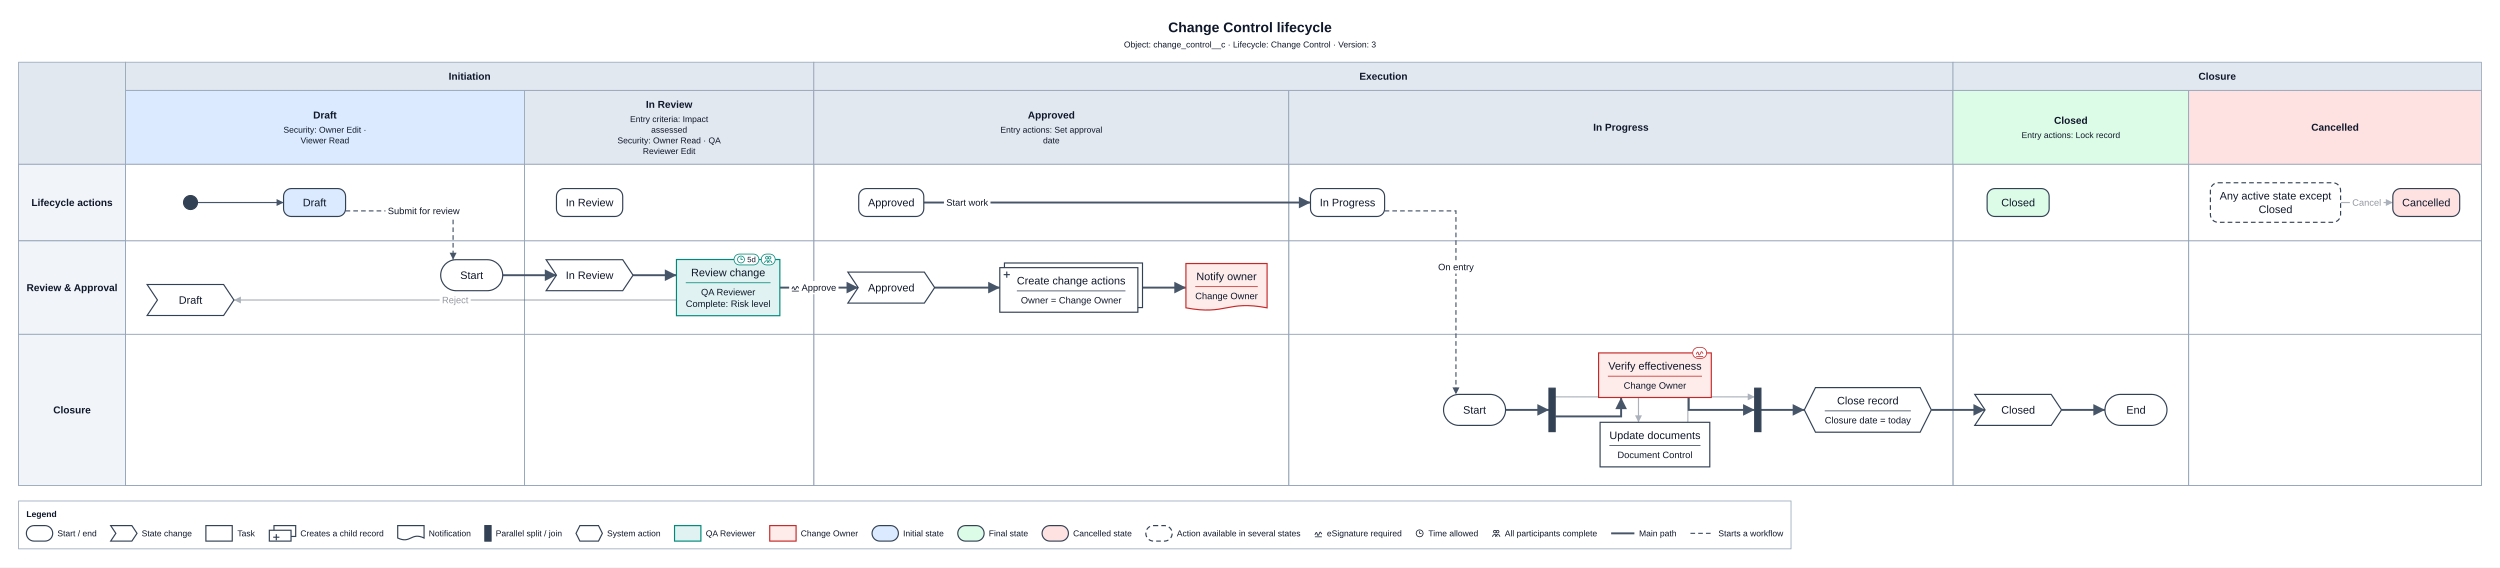
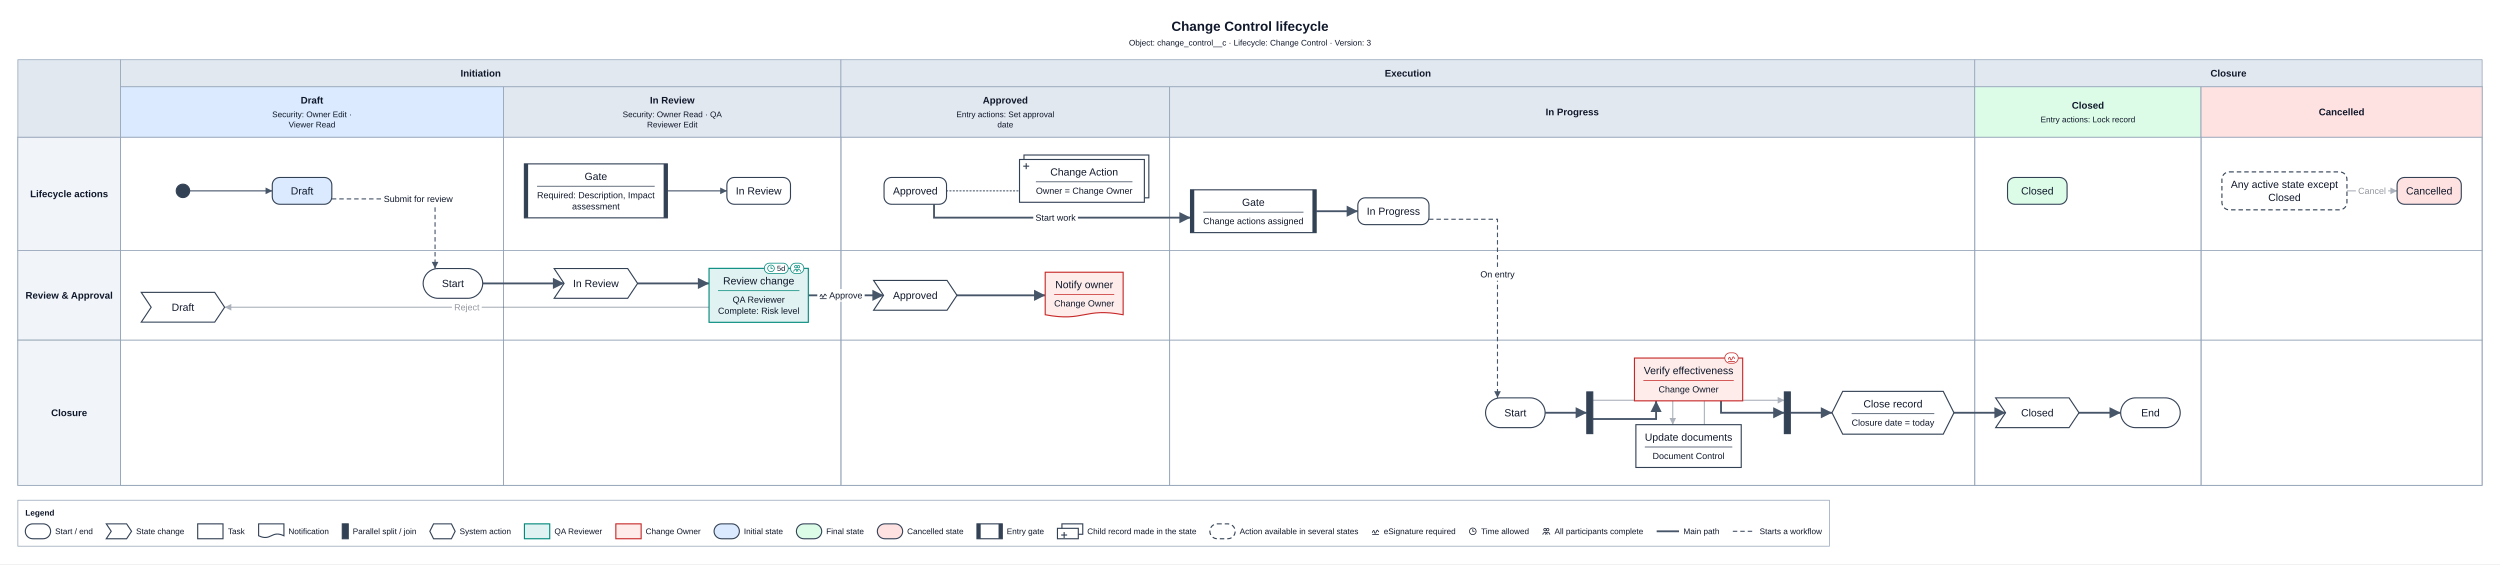
- <svg xmlns="http://www.w3.org/2000/svg" version="1.1" width="3224.87" height="732" viewBox="0 0 3224.87 732" class="jtd jtd-lifecycle">
+ <svg xmlns="http://www.w3.org/2000/svg" version="1.1" width="3358.49" height="757.75" viewBox="0 0 3358.49 757.75" class="jtd jtd-lifecycle">
  <defs>
    <marker id="jtd-arrow" viewBox="0 0 10 10" refX="10" refY="5" markerWidth="9" markerHeight="9" markerUnits="userSpaceOnUse" orient="auto">
      <path d="M0 0L10 5L0 10Z" fill="#475569" />
    </marker>
    <marker id="jtd-arrow-w2_5" viewBox="0 0 10 10" refX="10" refY="5" markerWidth="15" markerHeight="15" markerUnits="userSpaceOnUse" orient="auto">
      <path d="M0 0L10 5L0 10Z" fill="#475569" />
    </marker>
  </defs>
-   <rect width="3224.87" height="732" fill="#ffffff" />
+   <rect width="3358.49" height="757.75" fill="#ffffff" />
  <g font-family="Arial, 'Liberation Sans', Helvetica, sans-serif" font-size="14" fill="#0f172a" style="font-kerning:none;font-variant-ligatures:none">
-     <text x="1612.44" y="41.49" text-anchor="middle" font-size="18" font-weight="bold" class="jtd-title">Change Control lifecycle</text>
-     <text x="1612.44" y="61.19" text-anchor="middle" font-size="11" class="jtd-meta">Object: change_control__c · Lifecycle: Change Control · Version: 3</text>
+     <text x="1679.25" y="41.49" text-anchor="middle" font-size="18" font-weight="bold" class="jtd-title">Change Control lifecycle</text>
+     <text x="1679.25" y="61.19" text-anchor="middle" font-size="11" class="jtd-meta">Object: change_control__c · Lifecycle: Change Control · Version: 3</text>
    <g transform="translate(24 80.25)">
      <g id="l-lifecycle:actions" class="jtd-lane">
-         <rect x="0" y="131.5" width="3176.87" height="99" fill="#ffffff" stroke="#94a3b8" stroke-width="1" />
-         <rect x="0" y="131.5" width="137.76" height="99" fill="#f1f5f9" stroke="#94a3b8" stroke-width="1" />
-         <text x="68.88" y="185.51" text-anchor="middle" font-size="13" font-weight="bold">Lifecycle actions</text>
+         <rect x="0" y="104" width="3310.49" height="152.25" fill="#ffffff" stroke="#94a3b8" stroke-width="1" />
+         <rect x="0" y="104" width="137.76" height="152.25" fill="#f1f5f9" stroke="#94a3b8" stroke-width="1" />
+         <text x="68.88" y="184.63" text-anchor="middle" font-size="13" font-weight="bold">Lifecycle actions</text>
      </g>
      <g id="l-review" class="jtd-lane">
-         <rect x="0" y="230.5" width="3176.87" height="120.5" fill="#ffffff" stroke="#94a3b8" stroke-width="1" />
-         <rect x="0" y="230.5" width="137.76" height="120.5" fill="#f1f5f9" stroke="#94a3b8" stroke-width="1" />
-         <text x="68.88" y="295.26" text-anchor="middle" font-size="13" font-weight="bold">Review &amp; Approval</text>
+         <rect x="0" y="256.25" width="3310.49" height="120.5" fill="#ffffff" stroke="#94a3b8" stroke-width="1" />
+         <rect x="0" y="256.25" width="137.76" height="120.5" fill="#f1f5f9" stroke="#94a3b8" stroke-width="1" />
+         <text x="68.88" y="321.01" text-anchor="middle" font-size="13" font-weight="bold">Review &amp; Approval</text>
      </g>
      <g id="l-closure" class="jtd-lane">
-         <rect x="0" y="351" width="3176.87" height="195" fill="#ffffff" stroke="#94a3b8" stroke-width="1" />
-         <rect x="0" y="351" width="137.76" height="195" fill="#f1f5f9" stroke="#94a3b8" stroke-width="1" />
-         <text x="68.88" y="453.01" text-anchor="middle" font-size="13" font-weight="bold">Closure</text>
+         <rect x="0" y="376.75" width="3310.49" height="195" fill="#ffffff" stroke="#94a3b8" stroke-width="1" />
+         <rect x="0" y="376.75" width="137.76" height="195" fill="#f1f5f9" stroke="#94a3b8" stroke-width="1" />
+         <text x="68.88" y="478.76" text-anchor="middle" font-size="13" font-weight="bold">Closure</text>
      </g>
      <g id="p-draft" class="jtd-phase">
-         <rect x="137.76" y="36.25" width="514.71" height="509.75" fill="none" stroke="#94a3b8" stroke-width="1" />
-         <rect x="137.76" y="36.25" width="514.71" height="95.25" fill="#dbeafe" stroke="#94a3b8" stroke-width="1" />
-         <text x="395.11" y="72.63" text-anchor="middle" font-size="13" font-weight="bold">Draft</text>
-         <text x="395.11" y="90.94" text-anchor="middle" font-size="11" class="jtd-detail">Security: Owner Edit ·</text>
-         <text x="395.11" y="104.69" text-anchor="middle" font-size="11" class="jtd-detail">Viewer Read</text>
+         <rect x="137.76" y="36.25" width="514.71" height="535.5" fill="none" stroke="#94a3b8" stroke-width="1" />
+         <rect x="137.76" y="36.25" width="514.71" height="67.75" fill="#dbeafe" stroke="#94a3b8" stroke-width="1" />
+         <text x="395.11" y="58.88" text-anchor="middle" font-size="13" font-weight="bold">Draft</text>
+         <text x="395.11" y="77.19" text-anchor="middle" font-size="11" class="jtd-detail">Security: Owner Edit ·</text>
+         <text x="395.11" y="90.94" text-anchor="middle" font-size="11" class="jtd-detail">Viewer Read</text>
      </g>
      <g id="p-in_review" class="jtd-phase">
-         <rect x="652.46" y="36.25" width="373.35" height="509.75" fill="none" stroke="#94a3b8" stroke-width="1" />
-         <rect x="652.46" y="36.25" width="373.35" height="95.25" fill="#e2e8f0" stroke="#94a3b8" stroke-width="1" />
-         <text x="839.14" y="58.88" text-anchor="middle" font-size="13" font-weight="bold">In Review</text>
-         <text x="839.14" y="77.19" text-anchor="middle" font-size="11" class="jtd-detail">Entry criteria: Impact</text>
-         <text x="839.14" y="90.94" text-anchor="middle" font-size="11" class="jtd-detail">assessed</text>
-         <text x="839.14" y="104.69" text-anchor="middle" font-size="11" class="jtd-detail">Security: Owner Read · QA</text>
-         <text x="839.14" y="118.44" text-anchor="middle" font-size="11" class="jtd-detail">Reviewer Edit</text>
+         <rect x="652.46" y="36.25" width="453.29" height="535.5" fill="none" stroke="#94a3b8" stroke-width="1" />
+         <rect x="652.46" y="36.25" width="453.29" height="67.75" fill="#e2e8f0" stroke="#94a3b8" stroke-width="1" />
+         <text x="879.11" y="58.88" text-anchor="middle" font-size="13" font-weight="bold">In Review</text>
+         <text x="879.11" y="77.19" text-anchor="middle" font-size="11" class="jtd-detail">Security: Owner Read · QA</text>
+         <text x="879.11" y="90.94" text-anchor="middle" font-size="11" class="jtd-detail">Reviewer Edit</text>
      </g>
      <g id="p-approved" class="jtd-phase">
-         <rect x="1025.82" y="36.25" width="612.66" height="509.75" fill="none" stroke="#94a3b8" stroke-width="1" />
-         <rect x="1025.82" y="36.25" width="612.66" height="95.25" fill="#e2e8f0" stroke="#94a3b8" stroke-width="1" />
-         <text x="1332.15" y="72.63" text-anchor="middle" font-size="13" font-weight="bold">Approved</text>
-         <text x="1332.15" y="90.94" text-anchor="middle" font-size="11" class="jtd-detail">Entry actions: Set approval</text>
-         <text x="1332.15" y="104.69" text-anchor="middle" font-size="11" class="jtd-detail">date</text>
+         <rect x="1105.75" y="36.25" width="441.59" height="535.5" fill="none" stroke="#94a3b8" stroke-width="1" />
+         <rect x="1105.75" y="36.25" width="441.59" height="67.75" fill="#e2e8f0" stroke="#94a3b8" stroke-width="1" />
+         <text x="1326.55" y="58.88" text-anchor="middle" font-size="13" font-weight="bold">Approved</text>
+         <text x="1326.55" y="77.19" text-anchor="middle" font-size="11" class="jtd-detail">Entry actions: Set approval</text>
+         <text x="1326.55" y="90.94" text-anchor="middle" font-size="11" class="jtd-detail">date</text>
      </g>
      <g id="p-in_progress" class="jtd-phase">
-         <rect x="1638.48" y="36.25" width="856.81" height="509.75" fill="none" stroke="#94a3b8" stroke-width="1" />
-         <rect x="1638.48" y="36.25" width="856.81" height="95.25" fill="#e2e8f0" stroke="#94a3b8" stroke-width="1" />
-         <text x="2066.89" y="88.38" text-anchor="middle" font-size="13" font-weight="bold">In Progress</text>
+         <rect x="1547.34" y="36.25" width="1081.57" height="535.5" fill="none" stroke="#94a3b8" stroke-width="1" />
+         <rect x="1547.34" y="36.25" width="1081.57" height="67.75" fill="#e2e8f0" stroke="#94a3b8" stroke-width="1" />
+         <text x="2088.13" y="74.63" text-anchor="middle" font-size="13" font-weight="bold">In Progress</text>
      </g>
      <g id="p-closed" class="jtd-phase">
-         <rect x="2495.29" y="36.25" width="304" height="509.75" fill="none" stroke="#94a3b8" stroke-width="1" />
-         <rect x="2495.29" y="36.25" width="304" height="95.25" fill="#dcfce7" stroke="#94a3b8" stroke-width="1" />
-         <text x="2647.29" y="79.51" text-anchor="middle" font-size="13" font-weight="bold">Closed</text>
-         <text x="2647.29" y="97.81" text-anchor="middle" font-size="11" class="jtd-detail">Entry actions: Lock record</text>
+         <rect x="2628.91" y="36.25" width="304" height="535.5" fill="none" stroke="#94a3b8" stroke-width="1" />
+         <rect x="2628.91" y="36.25" width="304" height="67.75" fill="#dcfce7" stroke="#94a3b8" stroke-width="1" />
+         <text x="2780.91" y="65.76" text-anchor="middle" font-size="13" font-weight="bold">Closed</text>
+         <text x="2780.91" y="84.06" text-anchor="middle" font-size="11" class="jtd-detail">Entry actions: Lock record</text>
      </g>
      <g id="p-cancelled" class="jtd-phase">
-         <rect x="2799.29" y="36.25" width="377.58" height="509.75" fill="none" stroke="#94a3b8" stroke-width="1" />
-         <rect x="2799.29" y="36.25" width="377.58" height="95.25" fill="#fee2e2" stroke="#94a3b8" stroke-width="1" />
-         <text x="2988.08" y="88.38" text-anchor="middle" font-size="13" font-weight="bold">Cancelled</text>
+         <rect x="2932.91" y="36.25" width="377.58" height="535.5" fill="none" stroke="#94a3b8" stroke-width="1" />
+         <rect x="2932.91" y="36.25" width="377.58" height="67.75" fill="#fee2e2" stroke="#94a3b8" stroke-width="1" />
+         <text x="3121.7" y="74.63" text-anchor="middle" font-size="13" font-weight="bold">Cancelled</text>
      </g>
      <g id="pg-initiation" class="jtd-phaseGroup">
-         <rect x="137.76" y="0" width="888.06" height="36.25" fill="#e2e8f0" stroke="#94a3b8" stroke-width="1" />
-         <text x="581.79" y="22.63" text-anchor="middle" font-size="13" font-weight="bold">Initiation</text>
+         <rect x="137.76" y="0" width="968" height="36.25" fill="#e2e8f0" stroke="#94a3b8" stroke-width="1" />
+         <text x="621.75" y="22.63" text-anchor="middle" font-size="13" font-weight="bold">Initiation</text>
      </g>
      <g id="pg-execution" class="jtd-phaseGroup">
-         <rect x="1025.82" y="0" width="1469.47" height="36.25" fill="#e2e8f0" stroke="#94a3b8" stroke-width="1" />
-         <text x="1760.55" y="22.63" text-anchor="middle" font-size="13" font-weight="bold">Execution</text>
+         <rect x="1105.75" y="0" width="1523.16" height="36.25" fill="#e2e8f0" stroke="#94a3b8" stroke-width="1" />
+         <text x="1867.33" y="22.63" text-anchor="middle" font-size="13" font-weight="bold">Execution</text>
      </g>
      <g id="pg-closure" class="jtd-phaseGroup">
-         <rect x="2495.29" y="0" width="681.58" height="36.25" fill="#e2e8f0" stroke="#94a3b8" stroke-width="1" />
-         <text x="2836.08" y="22.63" text-anchor="middle" font-size="13" font-weight="bold">Closure</text>
-       </g>
-       <rect x="0" y="0" width="137.76" height="131.5" fill="#e2e8f0" stroke="#94a3b8" stroke-width="1" />
+         <rect x="2628.91" y="0" width="681.58" height="36.25" fill="#e2e8f0" stroke="#94a3b8" stroke-width="1" />
+         <text x="2969.7" y="22.63" text-anchor="middle" font-size="13" font-weight="bold">Closure</text>
+       </g>
+       <rect x="0" y="0" width="137.76" height="104" fill="#e2e8f0" stroke="#94a3b8" stroke-width="1" />
      <g id="e-state:start:link" class="jtd-edge">
-         <path d="M230.76 181L341.77 181" fill="none" stroke="#475569" stroke-width="1.5" marker-end="url(#jtd-arrow)" />
+         <path d="M230.76 176.16L341.77 176.16" fill="none" stroke="#475569" stroke-width="1.5" marker-end="url(#jtd-arrow)" />
+       </g>
+       <g id="e-state:in_review:gate:link" class="jtd-edge">
+         <path d="M872.53 176.16L952.48 176.16" fill="none" stroke="#475569" stroke-width="1.5" marker-end="url(#jtd-arrow)" />
+       </g>
+       <g id="e-state:approved:record:0:link" class="jtd-edge">
+         <path d="M1247.56 176.16L1345.61 176.16" fill="none" stroke="#475569" stroke-width="1.5" stroke-dasharray="1.5 3" stroke-linecap="round" />
      </g>
      <g id="e-action:approved:0" class="jtd-edge">
-         <path d="M1167.63 181L1666.48 181" fill="none" stroke="#475569" stroke-width="2.5" marker-end="url(#jtd-arrow-w2_5)" />
-         <rect x="1193.67" y="172.5" width="60.01" height="17" rx="2" fill="#ffffff" />
-         <text x="1223.67" y="185.16" text-anchor="middle" font-size="12">Start work</text>
+         <path d="M1230.78 194.16L1230.78 212.13L1575.34 212.13" fill="none" stroke="#475569" stroke-width="2.5" marker-end="url(#jtd-arrow-w2_5)" />
+         <rect x="1364.07" y="203.63" width="60.01" height="17" rx="2" fill="#ffffff" />
+         <text x="1394.08" y="216.29" text-anchor="middle" font-size="12">Start work</text>
+       </g>
+       <g id="e-state:in_progress:gate:link" class="jtd-edge">
+         <path d="M1744.1 203.5L1800.1 203.5" fill="none" stroke="#475569" stroke-width="2.5" marker-end="url(#jtd-arrow-w2_5)" />
      </g>
      <g id="e-shared:0" class="jtd-edge" opacity="0.45">
-         <path d="M2995.26 181L3062.61 181" fill="none" stroke="#475569" stroke-width="1.5" marker-end="url(#jtd-arrow)" />
-         <rect x="3007.26" y="172.5" width="43.35" height="17" rx="2" fill="#ffffff" />
-         <text x="3028.93" y="185.16" text-anchor="middle" font-size="12">Cancel</text>
+         <path d="M3128.88 176.16L3196.23 176.16" fill="none" stroke="#475569" stroke-width="1.5" marker-end="url(#jtd-arrow)" />
+         <rect x="3140.88" y="167.66" width="43.35" height="17" rx="2" fill="#ffffff" />
+         <text x="3162.56" y="180.32" text-anchor="middle" font-size="12">Cancel</text>
      </g>
      <g id="e-edge:r_start:0" class="jtd-edge">
-         <path d="M624.46 274.75L693.8 274.75" fill="none" stroke="#475569" stroke-width="2.5" marker-end="url(#jtd-arrow-w2_5)" />
+         <path d="M624.46 300.5L733.76 300.5" fill="none" stroke="#475569" stroke-width="2.5" marker-end="url(#jtd-arrow-w2_5)" />
      </g>
      <g id="e-edge:r_submit:0" class="jtd-edge">
-         <path d="M792.6 274.75L848.6 274.75" fill="none" stroke="#475569" stroke-width="2.5" marker-end="url(#jtd-arrow-w2_5)" />
+         <path d="M832.57 300.5L928.53 300.5" fill="none" stroke="#475569" stroke-width="2.5" marker-end="url(#jtd-arrow-w2_5)" />
      </g>
      <g id="e-verdict:r_review:0" class="jtd-edge">
-         <path d="M981.97 290.75L1083 290.75" fill="none" stroke="#475569" stroke-width="2.5" marker-end="url(#jtd-arrow-w2_5)" />
-         <rect x="993.97" y="282.25" width="63.7" height="17" rx="2" fill="#ffffff" />
-         <path d="M997.47 292.75C998.97 288.75 999.97 288.75 1000.47 291.75S1002.47 293.25 1003.47 290.25S1005.47 290.75 1006.47 291.75M997.47 295.25H1006.47" fill="none" stroke="#0f172a" stroke-width="1" />
-         <text x="1032.32" y="294.91" text-anchor="middle" font-size="12">Approve</text>
+         <path d="M1061.9 316.5L1162.93 316.5" fill="none" stroke="#475569" stroke-width="2.5" marker-end="url(#jtd-arrow-w2_5)" />
+         <rect x="1073.9" y="308" width="63.7" height="17" rx="2" fill="#ffffff" />
+         <path d="M1077.4 318.5C1078.9 314.5 1079.9 314.5 1080.4 317.5S1082.4 319 1083.4 316S1085.4 316.5 1086.4 317.5M1077.4 321H1086.4" fill="none" stroke="#0f172a" stroke-width="1" />
+         <text x="1112.25" y="320.66" text-anchor="middle" font-size="12">Approve</text>
      </g>
      <g id="e-verdict:r_review:1" class="jtd-edge" opacity="0.45">
-         <path d="M848.6 306.75L277.76 306.75" fill="none" stroke="#475569" stroke-width="1.5" marker-end="url(#jtd-arrow)" />
-         <rect x="543.17" y="298.25" width="40.01" height="17" rx="2" fill="#ffffff" />
-         <text x="563.18" y="310.91" text-anchor="middle" font-size="12">Reject</text>
+         <path d="M928.53 332.5L277.76 332.5" fill="none" stroke="#475569" stroke-width="1.5" marker-end="url(#jtd-arrow)" />
+         <rect x="583.14" y="324" width="40.01" height="17" rx="2" fill="#ffffff" />
+         <text x="603.14" y="336.66" text-anchor="middle" font-size="12">Reject</text>
      </g>
      <g id="e-edge:r_approve:0" class="jtd-edge">
-         <path d="M1181.67 290.75L1265.68 290.75" fill="none" stroke="#475569" stroke-width="2.5" marker-end="url(#jtd-arrow-w2_5)" />
-       </g>
-       <g id="e-edge:r_actions:0" class="jtd-edge">
-         <path d="M1449.77 290.75L1505.77 290.75" fill="none" stroke="#475569" stroke-width="2.5" marker-end="url(#jtd-arrow-w2_5)" />
+         <path d="M1261.6 316.5L1380.12 316.5" fill="none" stroke="#475569" stroke-width="2.5" marker-end="url(#jtd-arrow-w2_5)" />
      </g>
      <g id="e-edge:c_start:0" class="jtd-edge">
-         <path d="M1918.09 448.5L1974.09 448.5" fill="none" stroke="#475569" stroke-width="2.5" marker-end="url(#jtd-arrow-w2_5)" />
+         <path d="M2051.71 474.25L2107.71 474.25" fill="none" stroke="#475569" stroke-width="2.5" marker-end="url(#jtd-arrow-w2_5)" />
      </g>
      <g id="e-edge:c_split:0" class="jtd-edge">
-         <path d="M1982.09 456.9L2067.16 456.9L2067.16 432.5" fill="none" stroke="#475569" stroke-width="2.5" marker-end="url(#jtd-arrow-w2_5)" />
+         <path d="M2115.71 482.65L2200.79 482.65L2200.79 458.25" fill="none" stroke="#475569" stroke-width="2.5" marker-end="url(#jtd-arrow-w2_5)" />
      </g>
      <g id="e-edge:c_split:1" class="jtd-edge" opacity="0.45">
-         <path d="M1982.09 431.7L2089.55 431.7L2089.55 464.5" fill="none" stroke="#475569" stroke-width="1.5" marker-end="url(#jtd-arrow)" />
+         <path d="M2115.71 457.45L2223.17 457.45L2223.17 490.25" fill="none" stroke="#475569" stroke-width="1.5" marker-end="url(#jtd-arrow)" />
      </g>
      <g id="e-edge:c_verify:0" class="jtd-edge">
-         <path d="M2154.39 432.5L2154.39 448.5L2239.47 448.5" fill="none" stroke="#475569" stroke-width="2.5" marker-end="url(#jtd-arrow-w2_5)" />
+         <path d="M2288.02 458.25L2288.02 474.25L2373.09 474.25" fill="none" stroke="#475569" stroke-width="2.5" marker-end="url(#jtd-arrow-w2_5)" />
      </g>
      <g id="e-edge:c_docs:0" class="jtd-edge" opacity="0.45">
-         <path d="M2153.23 464.5L2153.23 431.7L2239.47 431.7" fill="none" stroke="#475569" stroke-width="1.5" marker-end="url(#jtd-arrow)" />
+         <path d="M2265.63 490.25L2265.63 457.45L2373.09 457.45" fill="none" stroke="#475569" stroke-width="1.5" marker-end="url(#jtd-arrow)" />
      </g>
      <g id="e-edge:c_join:0" class="jtd-edge">
-         <path d="M2247.47 448.5L2303.47 448.5" fill="none" stroke="#475569" stroke-width="2.5" marker-end="url(#jtd-arrow-w2_5)" />
+         <path d="M2381.09 474.25L2437.09 474.25" fill="none" stroke="#475569" stroke-width="2.5" marker-end="url(#jtd-arrow-w2_5)" />
      </g>
      <g id="e-edge:c_fields:0" class="jtd-edge">
-         <path d="M2467.29 448.5L2536.62 448.5" fill="none" stroke="#475569" stroke-width="2.5" marker-end="url(#jtd-arrow-w2_5)" />
+         <path d="M2600.91 474.25L2670.25 474.25" fill="none" stroke="#475569" stroke-width="2.5" marker-end="url(#jtd-arrow-w2_5)" />
      </g>
      <g id="e-edge:c_close:0" class="jtd-edge">
-         <path d="M2635.29 448.5L2691.29 448.5" fill="none" stroke="#475569" stroke-width="2.5" marker-end="url(#jtd-arrow-w2_5)" />
+         <path d="M2768.91 474.25L2824.91 474.25" fill="none" stroke="#475569" stroke-width="2.5" marker-end="url(#jtd-arrow-w2_5)" />
      </g>
      <g id="e-start:review" class="jtd-edge">
-         <path d="M421.77 191.8L560.46 191.8L560.46 254.75" fill="none" stroke="#475569" stroke-width="1.5" stroke-dasharray="6 4" marker-end="url(#jtd-arrow)" />
-         <rect x="473.24" y="183.3" width="98.7" height="17" rx="2" fill="#ffffff" />
-         <text x="522.59" y="195.96" text-anchor="middle" font-size="12">Submit for review</text>
+         <path d="M421.77 186.96L560.46 186.96L560.46 280.5" fill="none" stroke="#475569" stroke-width="1.5" stroke-dasharray="6 4" marker-end="url(#jtd-arrow)" />
+         <rect x="488.54" y="178.46" width="98.7" height="17" rx="2" fill="#ffffff" />
+         <text x="537.89" y="191.12" text-anchor="middle" font-size="12">Submit for review</text>
      </g>
      <g id="e-start:closure" class="jtd-edge">
-         <path d="M1762.07 191.8L1854.09 191.8L1854.09 428.5" fill="none" stroke="#475569" stroke-width="1.5" stroke-dasharray="6 4" marker-end="url(#jtd-arrow)" />
-         <rect x="1828.08" y="255.64" width="52.02" height="17" rx="2" fill="#ffffff" />
-         <text x="1854.09" y="268.3" text-anchor="middle" font-size="12">On entry</text>
-       </g>
-       <g id="n-state:start" class="jtd-node jtd-shape-initial" transform="translate(212.76 172)">
+         <path d="M1895.69 214.3L1987.71 214.3L1987.71 454.25" fill="none" stroke="#475569" stroke-width="1.5" stroke-dasharray="6 4" marker-end="url(#jtd-arrow)" />
+         <rect x="1961.7" y="279.77" width="52.02" height="17" rx="2" fill="#ffffff" />
+         <text x="1987.71" y="292.43" text-anchor="middle" font-size="12">On entry</text>
+       </g>
+       <g id="n-state:start" class="jtd-node jtd-shape-initial" transform="translate(212.76 167.16)">
        <path d="M0 9A9 9 0 1 1 18 9A9 9 0 1 1 0 9Z" fill="#ffffff" stroke="#334155" stroke-width="1.5" />
        <path d="M0 9A9 9 0 1 1 18 9A9 9 0 1 1 0 9Z" fill="#334155" />
      </g>
-       <g id="n-state:draft" class="jtd-node jtd-shape-state" transform="translate(341.77 163)">
+       <g id="n-state:draft" class="jtd-node jtd-shape-state" transform="translate(341.77 158.16)">
        <path d="M10 0H70A10 10 0 0 1 80 10V26A10 10 0 0 1 70 36H10A10 10 0 0 1 0 26V10A10 10 0 0 1 10 0Z" fill="#dbeafe" stroke="#334155" stroke-width="1.5" />
        <text x="40" y="22.85" text-anchor="middle">Draft</text>
      </g>
-       <g id="n-state:in_review" class="jtd-node jtd-shape-state" transform="translate(693.8 163)">
+       <g id="n-state:in_review:gate" class="jtd-node jtd-shape-checkpoint" transform="translate(680.46 139.91)">
+         <path d="M0 0H192.07V72.5H0Z" fill="#ffffff" stroke="#334155" stroke-width="1.5" />
+         <path d="M0 0H5V72.5H0ZM187.07 0H192.07V72.5H187.07Z" fill="#334155" />
+         <text x="96.03" y="21.6" text-anchor="middle">Gate</text>
+         <path d="M17 30H175.07" fill="none" stroke="#334155" stroke-width="1" />
+         <text x="96.03" y="46.16" text-anchor="middle" font-size="12">Required: Description, Impact</text>
+         <text x="96.03" y="61.16" text-anchor="middle" font-size="12">assessment</text>
+       </g>
+       <g id="n-state:in_review" class="jtd-node jtd-shape-state" transform="translate(952.48 158.16)">
        <path d="M10 0H75.47A10 10 0 0 1 85.47 10V26A10 10 0 0 1 75.47 36H10A10 10 0 0 1 0 26V10A10 10 0 0 1 10 0Z" fill="#ffffff" stroke="#334155" stroke-width="1.5" />
        <text x="42.73" y="22.85" text-anchor="middle">In Review</text>
      </g>
-       <g id="n-state:approved" class="jtd-node jtd-shape-state" transform="translate(1083.7 163)">
+       <g id="n-state:approved" class="jtd-node jtd-shape-state" transform="translate(1163.63 158.16)">
        <path d="M10 0H73.93A10 10 0 0 1 83.93 10V26A10 10 0 0 1 73.93 36H10A10 10 0 0 1 0 26V10A10 10 0 0 1 10 0Z" fill="#ffffff" stroke="#334155" stroke-width="1.5" />
        <text x="41.97" y="22.85" text-anchor="middle">Approved</text>
      </g>
-       <g id="n-state:in_progress" class="jtd-node jtd-shape-state" transform="translate(1666.48 163)">
+       <g id="n-state:approved:record:0" class="jtd-node jtd-shape-record" transform="translate(1345.61 128)">
+         <path d="M0 6H167.73V63.5H0Z" fill="#ffffff" stroke="#334155" stroke-width="1.5" />
+         <path d="M6 6V0H173.73V57.5H167.73M5 15H13M9 11V19" fill="none" stroke="#334155" stroke-width="1.5" />
+         <text x="86.87" y="27.6" text-anchor="middle">Change Action</text>
+         <path d="M22 36H151.73" fill="none" stroke="#334155" stroke-width="1" />
+         <text x="86.87" y="52.16" text-anchor="middle" font-size="12">Owner = Change Owner</text>
+       </g>
+       <g id="n-state:in_progress:gate" class="jtd-node jtd-shape-checkpoint" transform="translate(1575.34 174.75)">
+         <path d="M0 0H168.76V57.5H0Z" fill="#ffffff" stroke="#334155" stroke-width="1.5" />
+         <path d="M0 0H5V57.5H0ZM163.76 0H168.76V57.5H163.76Z" fill="#334155" />
+         <text x="84.38" y="21.6" text-anchor="middle">Gate</text>
+         <path d="M17 30H151.76" fill="none" stroke="#334155" stroke-width="1" />
+         <text x="84.38" y="46.16" text-anchor="middle" font-size="12">Change actions assigned</text>
+       </g>
+       <g id="n-state:in_progress" class="jtd-node jtd-shape-state" transform="translate(1800.1 185.5)">
        <path d="M10 0H85.59A10 10 0 0 1 95.59 10V26A10 10 0 0 1 85.59 36H10A10 10 0 0 1 0 26V10A10 10 0 0 1 10 0Z" fill="#ffffff" stroke="#334155" stroke-width="1.5" />
        <text x="47.79" y="22.85" text-anchor="middle">In Progress</text>
      </g>
-       <g id="n-state:closed" class="jtd-node jtd-shape-state" transform="translate(2539.29 163)">
+       <g id="n-state:closed" class="jtd-node jtd-shape-state" transform="translate(2672.91 158.16)">
        <path d="M10 0H70A10 10 0 0 1 80 10V26A10 10 0 0 1 70 36H10A10 10 0 0 1 0 26V10A10 10 0 0 1 10 0Z" fill="#dcfce7" stroke="#334155" stroke-width="1.5" />
        <text x="40" y="22.85" text-anchor="middle">Closed</text>
      </g>
-       <g id="n-state:cancelled" class="jtd-node jtd-shape-state" transform="translate(3062.61 163)">
+       <g id="n-state:cancelled" class="jtd-node jtd-shape-state" transform="translate(3196.23 158.16)">
        <path d="M10 0H76.26A10 10 0 0 1 86.26 10V26A10 10 0 0 1 76.26 36H10A10 10 0 0 1 0 26V10A10 10 0 0 1 10 0Z" fill="#fee2e2" stroke="#334155" stroke-width="1.5" />
        <text x="43.13" y="22.85" text-anchor="middle">Cancelled</text>
      </g>
-       <g id="n-shared:0:from" class="jtd-node jtd-shape-state" transform="translate(2827.29 155.5)">
+       <g id="n-shared:0:from" class="jtd-node jtd-shape-state" transform="translate(2960.91 150.66)">
        <path d="M10 0H157.96A10 10 0 0 1 167.96 10V41A10 10 0 0 1 157.96 51H10A10 10 0 0 1 0 41V10A10 10 0 0 1 10 0Z" fill="#ffffff" stroke="#334155" stroke-width="1.5" stroke-dasharray="6 4" />
        <text x="83.98" y="21.6" text-anchor="middle">Any active state except</text>
        <text x="83.98" y="39.1" text-anchor="middle">Closed</text>
      </g>
-       <g id="n-r_start" class="jtd-node jtd-shape-terminator" transform="translate(544.46 254.75)">
+       <g id="n-r_start" class="jtd-node jtd-shape-terminator" transform="translate(544.46 280.5)">
        <path d="M20 0H60A20 20 0 0 1 60 40H20A20 20 0 0 1 20 0Z" fill="#ffffff" stroke="#334155" stroke-width="1.5" />
        <text x="40" y="24.85" text-anchor="middle">Start</text>
      </g>
-       <g id="n-r_submit" class="jtd-node jtd-shape-chevron" transform="translate(680.46 254.75)">
+       <g id="n-r_submit" class="jtd-node jtd-shape-chevron" transform="translate(720.43 280.5)">
        <path d="M0 0H98.8L112.14 20L98.8 40H0L13.33 20Z" fill="#ffffff" stroke="#334155" stroke-width="1.5" />
        <text x="56.07" y="24.85" text-anchor="middle">In Review</text>
      </g>
-       <g id="n-r_review" class="jtd-node jtd-shape-process" transform="translate(848.6 254.5)">
+       <g id="n-r_review" class="jtd-node jtd-shape-process" transform="translate(928.53 280.25)">
        <path d="M0 0H133.37V72.5H0Z" fill="#e0f2f1" stroke="#00897b" stroke-width="1.5" />
        <text x="66.69" y="21.6" text-anchor="middle">Review change</text>
        <path d="M12 30H121.37" fill="none" stroke="#00897b" stroke-width="1" />
        <text x="66.69" y="46.16" text-anchor="middle" font-size="12">QA Reviewer</text>
        <text x="66.69" y="61.16" text-anchor="middle" font-size="12">Complete: Risk level</text>
        <rect x="74.25" y="-7" width="32.12" height="14" rx="7" fill="#ffffff" stroke="#00897b" stroke-width="1" />
        <path d="M78.75 0a4.5 4.5 0 1 0 9 0a4.5 4.5 0 1 0 -9 0M83.25 -2.8V0H85.65" fill="none" stroke="#00897b" stroke-width="1" />
        <text x="96.81" y="3.47" text-anchor="middle" font-size="10">5d</text>
        <rect x="109.37" y="-7" width="18" height="14" rx="7" fill="#ffffff" stroke="#00897b" stroke-width="1" />
        <path d="M114.87 -2.2a1.7 1.7 0 1 0 3.4 0a1.7 1.7 0 1 0 -3.4 0M118.47 -2.2a1.7 1.7 0 1 0 3.4 0a1.7 1.7 0 1 0 -3.4 0M113.67 4.5C113.67 0.6 119.47 0.6 119.47 4.5M117.27 4.5C117.27 0.6 123.07 0.6 123.07 4.5" fill="none" stroke="#00897b" stroke-width="1" />
      </g>
-       <g id="n-r_approve" class="jtd-node jtd-shape-chevron" transform="translate(1069.67 270.75)">
+       <g id="n-r_approve" class="jtd-node jtd-shape-chevron" transform="translate(1149.6 296.5)">
        <path d="M0 0H98.67L112 20L98.67 40H0L13.33 20Z" fill="#ffffff" stroke="#334155" stroke-width="1.5" />
        <text x="56" y="24.85" text-anchor="middle">Approved</text>
      </g>
-       <g id="n-r_actions" class="jtd-node jtd-shape-record" transform="translate(1265.68 259)">
-         <path d="M0 6H178.09V63.5H0Z" fill="#ffffff" stroke="#334155" stroke-width="1.5" />
-         <path d="M6 6V0H184.09V57.5H178.09M5 15H13M9 11V19" fill="none" stroke="#334155" stroke-width="1.5" />
-         <text x="92.04" y="27.6" text-anchor="middle">Create change actions</text>
-         <path d="M22 36H162.09" fill="none" stroke="#334155" stroke-width="1" />
-         <text x="92.04" y="52.16" text-anchor="middle" font-size="12">Owner = Change Owner</text>
-       </g>
-       <g id="n-r_notify" class="jtd-node jtd-shape-document" transform="translate(1505.77 259.7)">
+       <g id="n-r_notify" class="jtd-node jtd-shape-document" transform="translate(1380.12 285.45)">
        <path d="M0 0H104.71V57.13C52.36 47.2 52.36 67.07 0 57.13Z" fill="#fdecea" stroke="#c62828" stroke-width="1.5" />
        <text x="52.36" y="21.42" text-anchor="middle">Notify owner</text>
        <path d="M12 29.82H92.71" fill="none" stroke="#c62828" stroke-width="1" />
        <text x="52.36" y="45.98" text-anchor="middle" font-size="12">Change Owner</text>
      </g>
-       <g id="n-r_return" class="jtd-node jtd-shape-chevron" transform="translate(165.76 286.75)">
+       <g id="n-r_return" class="jtd-node jtd-shape-chevron" transform="translate(165.76 312.5)">
        <path d="M0 0H98.67L112 20L98.67 40H0L13.33 20Z" fill="#ffffff" stroke="#334155" stroke-width="1.5" />
        <text x="56" y="24.85" text-anchor="middle">Draft</text>
      </g>
-       <g id="n-c_start" class="jtd-node jtd-shape-terminator" transform="translate(1838.09 428.5)">
+       <g id="n-c_start" class="jtd-node jtd-shape-terminator" transform="translate(1971.71 454.25)">
        <path d="M20 0H60A20 20 0 0 1 60 40H20A20 20 0 0 1 20 0Z" fill="#ffffff" stroke="#334155" stroke-width="1.5" />
        <text x="40" y="24.85" text-anchor="middle">Start</text>
      </g>
-       <g id="n-c_split" class="jtd-node jtd-shape-bar" transform="translate(1974.09 420.5)">
+       <g id="n-c_split" class="jtd-node jtd-shape-bar" transform="translate(2107.71 446.25)">
        <path d="M0 0H8V56H0Z" fill="#ffffff" stroke="#334155" stroke-width="1.5" />
        <path d="M0 0H8V56H0Z" fill="#334155" />
      </g>
-       <g id="n-c_verify" class="jtd-node jtd-shape-process" transform="translate(2038.09 375)">
+       <g id="n-c_verify" class="jtd-node jtd-shape-process" transform="translate(2171.71 400.75)">
        <path d="M0 0H145.39V57.5H0Z" fill="#fdecea" stroke="#c62828" stroke-width="1.5" />
        <text x="72.69" y="21.6" text-anchor="middle">Verify effectiveness</text>
        <path d="M12 30H133.39" fill="none" stroke="#c62828" stroke-width="1" />
        <text x="72.69" y="46.16" text-anchor="middle" font-size="12">Change Owner</text>
        <rect x="121.39" y="-7" width="18" height="14" rx="7" fill="#ffffff" stroke="#c62828" stroke-width="1" />
        <path d="M125.89 2C127.39 -2 128.39 -2 128.89 1S130.89 2.5 131.89 -0.5S133.89 0 134.89 1M125.89 4.5H134.89" fill="none" stroke="#c62828" stroke-width="1" />
      </g>
-       <g id="n-c_docs" class="jtd-node jtd-shape-process" transform="translate(2040.02 464.5)">
+       <g id="n-c_docs" class="jtd-node jtd-shape-process" transform="translate(2173.64 490.25)">
        <path d="M0 0H141.52V57.5H0Z" fill="#ffffff" stroke="#334155" stroke-width="1.5" />
        <text x="70.76" y="21.6" text-anchor="middle">Update documents</text>
        <path d="M12 30H129.52" fill="none" stroke="#334155" stroke-width="1" />
        <text x="70.76" y="46.16" text-anchor="middle" font-size="12">Document Control</text>
      </g>
-       <g id="n-c_join" class="jtd-node jtd-shape-bar" transform="translate(2239.47 420.5)">
+       <g id="n-c_join" class="jtd-node jtd-shape-bar" transform="translate(2373.09 446.25)">
        <path d="M0 0H8V56H0Z" fill="#ffffff" stroke="#334155" stroke-width="1.5" />
        <path d="M0 0H8V56H0Z" fill="#334155" />
      </g>
-       <g id="n-c_fields" class="jtd-node jtd-shape-hexagon" transform="translate(2303.47 419.75)">
+       <g id="n-c_fields" class="jtd-node jtd-shape-hexagon" transform="translate(2437.09 445.5)">
        <path d="M14.38 0H149.45L163.82 28.75L149.45 57.5H14.38L0 28.75Z" fill="#ffffff" stroke="#334155" stroke-width="1.5" />
        <text x="81.91" y="21.6" text-anchor="middle">Close record</text>
        <path d="M26.38 30H137.45" fill="none" stroke="#334155" stroke-width="1" />
        <text x="81.91" y="46.16" text-anchor="middle" font-size="12">Closure date = today</text>
      </g>
-       <g id="n-c_close" class="jtd-node jtd-shape-chevron" transform="translate(2523.29 428.5)">
+       <g id="n-c_close" class="jtd-node jtd-shape-chevron" transform="translate(2656.91 454.25)">
        <path d="M0 0H98.67L112 20L98.67 40H0L13.33 20Z" fill="#ffffff" stroke="#334155" stroke-width="1.5" />
        <text x="56" y="24.85" text-anchor="middle">Closed</text>
      </g>
-       <g id="n-c_end" class="jtd-node jtd-shape-terminator" transform="translate(2691.29 428.5)">
+       <g id="n-c_end" class="jtd-node jtd-shape-terminator" transform="translate(2824.91 454.25)">
        <path d="M20 0H60A20 20 0 0 1 60 40H20A20 20 0 0 1 20 0Z" fill="#ffffff" stroke="#334155" stroke-width="1.5" />
        <text x="40" y="24.85" text-anchor="middle">End</text>
      </g>
      <g class="jtd-legend">
-         <rect x="0" y="566" width="2286.33" height="61.75" fill="#ffffff" stroke="#94a3b8" stroke-width="1" />
-         <text x="29.56" y="586.69" text-anchor="middle" font-size="11" font-weight="bold">Legend</text>
-         <g transform="translate(10 597.75)">
+         <rect x="0" y="591.75" width="2433.61" height="61.75" fill="#ffffff" stroke="#94a3b8" stroke-width="1" />
+         <text x="29.56" y="612.44" text-anchor="middle" font-size="11" font-weight="bold">Legend</text>
+         <g transform="translate(10 623.5)">
          <path d="M10 0H24A10 10 0 0 1 24 20H10A10 10 0 0 1 10 0Z" fill="#ffffff" stroke="#334155" stroke-width="1.5" />
        </g>
-         <text x="75.38" y="611.56" text-anchor="middle" font-size="11">Start / end</text>
-         <g transform="translate(118.75 597.75)">
+         <text x="75.38" y="637.31" text-anchor="middle" font-size="11">Start / end</text>
+         <g transform="translate(118.75 623.5)">
          <path d="M0 0H27.33L34 10L27.33 20H0L6.67 10Z" fill="#ffffff" stroke="#334155" stroke-width="1.5" />
        </g>
-         <text x="191.17" y="611.56" text-anchor="middle" font-size="11">State change</text>
-         <g transform="translate(241.58 597.75)">
+         <text x="191.17" y="637.31" text-anchor="middle" font-size="11">State change</text>
+         <g transform="translate(241.58 623.5)">
          <path d="M0 0H34V20H0Z" fill="#ffffff" stroke="#334155" stroke-width="1.5" />
        </g>
-         <text x="293.5" y="611.56" text-anchor="middle" font-size="11">Task</text>
-         <g transform="translate(323.42 597.75)">
+         <text x="293.5" y="637.31" text-anchor="middle" font-size="11">Task</text>
+         <g transform="translate(323.42 623.5)">
+           <path d="M0 0H34V16C17 8 17 24 0 16Z" fill="#ffffff" stroke="#334155" stroke-width="1.5" />
+         </g>
+         <text x="390.62" y="637.31" text-anchor="middle" font-size="11">Notification</text>
+         <g transform="translate(435.83 623.5)">
+           <path d="M0 0H8V20H0Z" fill="#ffffff" stroke="#334155" stroke-width="1.5" />
+           <path d="M0 0H8V20H0Z" fill="#334155" />
+         </g>
+         <text x="492.63" y="637.31" text-anchor="middle" font-size="11">Parallel split / join</text>
+         <g transform="translate(553.43 623.5)">
+           <path d="M5 0H29L34 10L29 20H5L0 10Z" fill="#ffffff" stroke="#334155" stroke-width="1.5" />
+         </g>
+         <text x="627.97" y="637.31" text-anchor="middle" font-size="11">System action</text>
+         <g transform="translate(680.51 623.5)">
+           <path d="M0 0H34V20H0Z" fill="#e0f2f1" stroke="#00897b" stroke-width="1.5" />
+         </g>
+         <text x="752.91" y="637.31" text-anchor="middle" font-size="11">QA Reviewer</text>
+         <g transform="translate(803.31 623.5)">
+           <path d="M0 0H34V20H0Z" fill="#fdecea" stroke="#c62828" stroke-width="1.5" />
+         </g>
+         <text x="880.3" y="637.31" text-anchor="middle" font-size="11">Change Owner</text>
+         <g transform="translate(935.29 623.5)">
+           <path d="M10 0H24A10 10 0 0 1 34 10V10A10 10 0 0 1 24 20H10A10 10 0 0 1 0 10V10A10 10 0 0 1 10 0Z" fill="#dbeafe" stroke="#334155" stroke-width="1.5" />
+         </g>
+         <text x="1001.58" y="637.31" text-anchor="middle" font-size="11">Initial state</text>
+         <g transform="translate(1045.88 623.5)">
+           <path d="M10 0H24A10 10 0 0 1 34 10V10A10 10 0 0 1 24 20H10A10 10 0 0 1 0 10V10A10 10 0 0 1 10 0Z" fill="#dcfce7" stroke="#334155" stroke-width="1.5" />
+         </g>
+         <text x="1111.25" y="637.31" text-anchor="middle" font-size="11">Final state</text>
+         <g transform="translate(1154.62 623.5)">
+           <path d="M10 0H24A10 10 0 0 1 34 10V10A10 10 0 0 1 24 20H10A10 10 0 0 1 0 10V10A10 10 0 0 1 10 0Z" fill="#fee2e2" stroke="#334155" stroke-width="1.5" />
+         </g>
+         <text x="1232.53" y="637.31" text-anchor="middle" font-size="11">Cancelled state</text>
+         <g transform="translate(1288.45 623.5)">
+           <path d="M0 0H34V20H0Z" fill="#ffffff" stroke="#334155" stroke-width="1.5" />
+           <path d="M0 0H5V20H0ZM29 0H34V20H29Z" fill="#334155" />
+         </g>
+         <text x="1353.51" y="637.31" text-anchor="middle" font-size="11">Entry gate</text>
+         <g transform="translate(1396.58 623.5)">
          <path d="M0 6H28V20H0Z" fill="#ffffff" stroke="#334155" stroke-width="1.5" />
          <path d="M6 6V0H34V14H28M5 15H13M9 11V19" fill="none" stroke="#334155" stroke-width="1.5" />
        </g>
-         <text x="417.22" y="611.56" text-anchor="middle" font-size="11">Creates a child record</text>
-         <g transform="translate(489.02 597.75)">
-           <path d="M0 0H34V16C17 8 17 24 0 16Z" fill="#ffffff" stroke="#334155" stroke-width="1.5" />
-         </g>
-         <text x="556.23" y="611.56" text-anchor="middle" font-size="11">Notification</text>
-         <g transform="translate(601.44 597.75)">
-           <path d="M0 0H8V20H0Z" fill="#ffffff" stroke="#334155" stroke-width="1.5" />
-           <path d="M0 0H8V20H0Z" fill="#334155" />
-         </g>
-         <text x="658.23" y="611.56" text-anchor="middle" font-size="11">Parallel split / join</text>
-         <g transform="translate(719.03 597.75)">
-           <path d="M5 0H29L34 10L29 20H5L0 10Z" fill="#ffffff" stroke="#334155" stroke-width="1.5" />
-         </g>
-         <text x="793.57" y="611.56" text-anchor="middle" font-size="11">System action</text>
-         <g transform="translate(846.11 597.75)">
-           <path d="M0 0H34V20H0Z" fill="#e0f2f1" stroke="#00897b" stroke-width="1.5" />
-         </g>
-         <text x="918.51" y="611.56" text-anchor="middle" font-size="11">QA Reviewer</text>
-         <g transform="translate(968.91 597.75)">
-           <path d="M0 0H34V20H0Z" fill="#fdecea" stroke="#c62828" stroke-width="1.5" />
-         </g>
-         <text x="1045.9" y="611.56" text-anchor="middle" font-size="11">Change Owner</text>
-         <g transform="translate(1100.9 597.75)">
-           <path d="M10 0H24A10 10 0 0 1 34 10V10A10 10 0 0 1 24 20H10A10 10 0 0 1 0 10V10A10 10 0 0 1 10 0Z" fill="#dbeafe" stroke="#334155" stroke-width="1.5" />
-         </g>
-         <text x="1167.19" y="611.56" text-anchor="middle" font-size="11">Initial state</text>
-         <g transform="translate(1211.48 597.75)">
-           <path d="M10 0H24A10 10 0 0 1 34 10V10A10 10 0 0 1 24 20H10A10 10 0 0 1 0 10V10A10 10 0 0 1 10 0Z" fill="#dcfce7" stroke="#334155" stroke-width="1.5" />
-         </g>
-         <text x="1276.85" y="611.56" text-anchor="middle" font-size="11">Final state</text>
-         <g transform="translate(1320.23 597.75)">
-           <path d="M10 0H24A10 10 0 0 1 34 10V10A10 10 0 0 1 24 20H10A10 10 0 0 1 0 10V10A10 10 0 0 1 10 0Z" fill="#fee2e2" stroke="#334155" stroke-width="1.5" />
-         </g>
-         <text x="1398.14" y="611.56" text-anchor="middle" font-size="11">Cancelled state</text>
-         <g transform="translate(1454.05 597.75)">
+         <text x="1509.96" y="637.31" text-anchor="middle" font-size="11">Child record made in the state</text>
+         <g transform="translate(1601.33 623.5)">
          <path d="M10 0H24A10 10 0 0 1 34 10V10A10 10 0 0 1 24 20H10A10 10 0 0 1 0 10V10A10 10 0 0 1 10 0Z" fill="#ffffff" stroke="#334155" stroke-width="1.5" stroke-dasharray="6 4" />
        </g>
-         <text x="1573.84" y="611.56" text-anchor="middle" font-size="11">Action available in several states</text>
-         <path d="M1672.14 609.75C1673.64 605.75 1674.64 605.75 1675.14 608.75S1677.14 610.25 1678.14 607.25S1680.14 607.75 1681.14 608.75M1672.14 612.25H1681.14" fill="none" stroke="#0f172a" stroke-width="1" />
-         <text x="1735.95" y="611.56" text-anchor="middle" font-size="11">eSignature required</text>
-         <path d="M1802.76 607.75a4.5 4.5 0 1 0 9 0a4.5 4.5 0 1 0 -9 0M1807.26 604.95V607.75H1809.66" fill="none" stroke="#0f172a" stroke-width="1" />
-         <text x="1850.66" y="611.56" text-anchor="middle" font-size="11">Time allowed</text>
-         <path d="M1902.56 605.55a1.7 1.7 0 1 0 3.4 0a1.7 1.7 0 1 0 -3.4 0M1906.16 605.55a1.7 1.7 0 1 0 3.4 0a1.7 1.7 0 1 0 -3.4 0M1901.36 612.25C1901.36 608.35 1907.16 608.35 1907.16 612.25M1904.96 612.25C1904.96 608.35 1910.76 608.35 1910.76 612.25" fill="none" stroke="#0f172a" stroke-width="1" />
-         <text x="1976.67" y="611.56" text-anchor="middle" font-size="11">All participants complete</text>
-         <path d="M2054.28 607.75H2084.28" fill="none" stroke="#475569" stroke-width="2.5" />
-         <text x="2114.43" y="611.56" text-anchor="middle" font-size="11">Main path</text>
-         <path d="M2156.59 607.75H2186.59" fill="none" stroke="#475569" stroke-width="1.5" stroke-dasharray="6 4" />
-         <text x="2234.46" y="611.56" text-anchor="middle" font-size="11">Starts a workflow</text>
+         <text x="1721.12" y="637.31" text-anchor="middle" font-size="11">Action available in several states</text>
+         <path d="M1819.41 635.5C1820.91 631.5 1821.91 631.5 1822.41 634.5S1824.41 636 1825.41 633S1827.41 633.5 1828.41 634.5M1819.41 638H1828.41" fill="none" stroke="#0f172a" stroke-width="1" />
+         <text x="1883.22" y="637.31" text-anchor="middle" font-size="11">eSignature required</text>
+         <path d="M1950.03 633.5a4.5 4.5 0 1 0 9 0a4.5 4.5 0 1 0 -9 0M1954.53 630.7V633.5H1956.93" fill="none" stroke="#0f172a" stroke-width="1" />
+         <text x="1997.94" y="637.31" text-anchor="middle" font-size="11">Time allowed</text>
+         <path d="M2049.84 631.3a1.7 1.7 0 1 0 3.4 0a1.7 1.7 0 1 0 -3.4 0M2053.44 631.3a1.7 1.7 0 1 0 3.4 0a1.7 1.7 0 1 0 -3.4 0M2048.64 638C2048.64 634.1 2054.44 634.1 2054.44 638M2052.24 638C2052.24 634.1 2058.04 634.1 2058.04 638" fill="none" stroke="#0f172a" stroke-width="1" />
+         <text x="2123.95" y="637.31" text-anchor="middle" font-size="11">All participants complete</text>
+         <path d="M2201.56 633.5H2231.56" fill="none" stroke="#475569" stroke-width="2.5" />
+         <text x="2261.71" y="637.31" text-anchor="middle" font-size="11">Main path</text>
+         <path d="M2303.87 633.5H2333.87" fill="none" stroke="#475569" stroke-width="1.5" stroke-dasharray="6 4" />
+         <text x="2381.74" y="637.31" text-anchor="middle" font-size="11">Starts a workflow</text>
      </g>
    </g>
  </g>
</svg>
